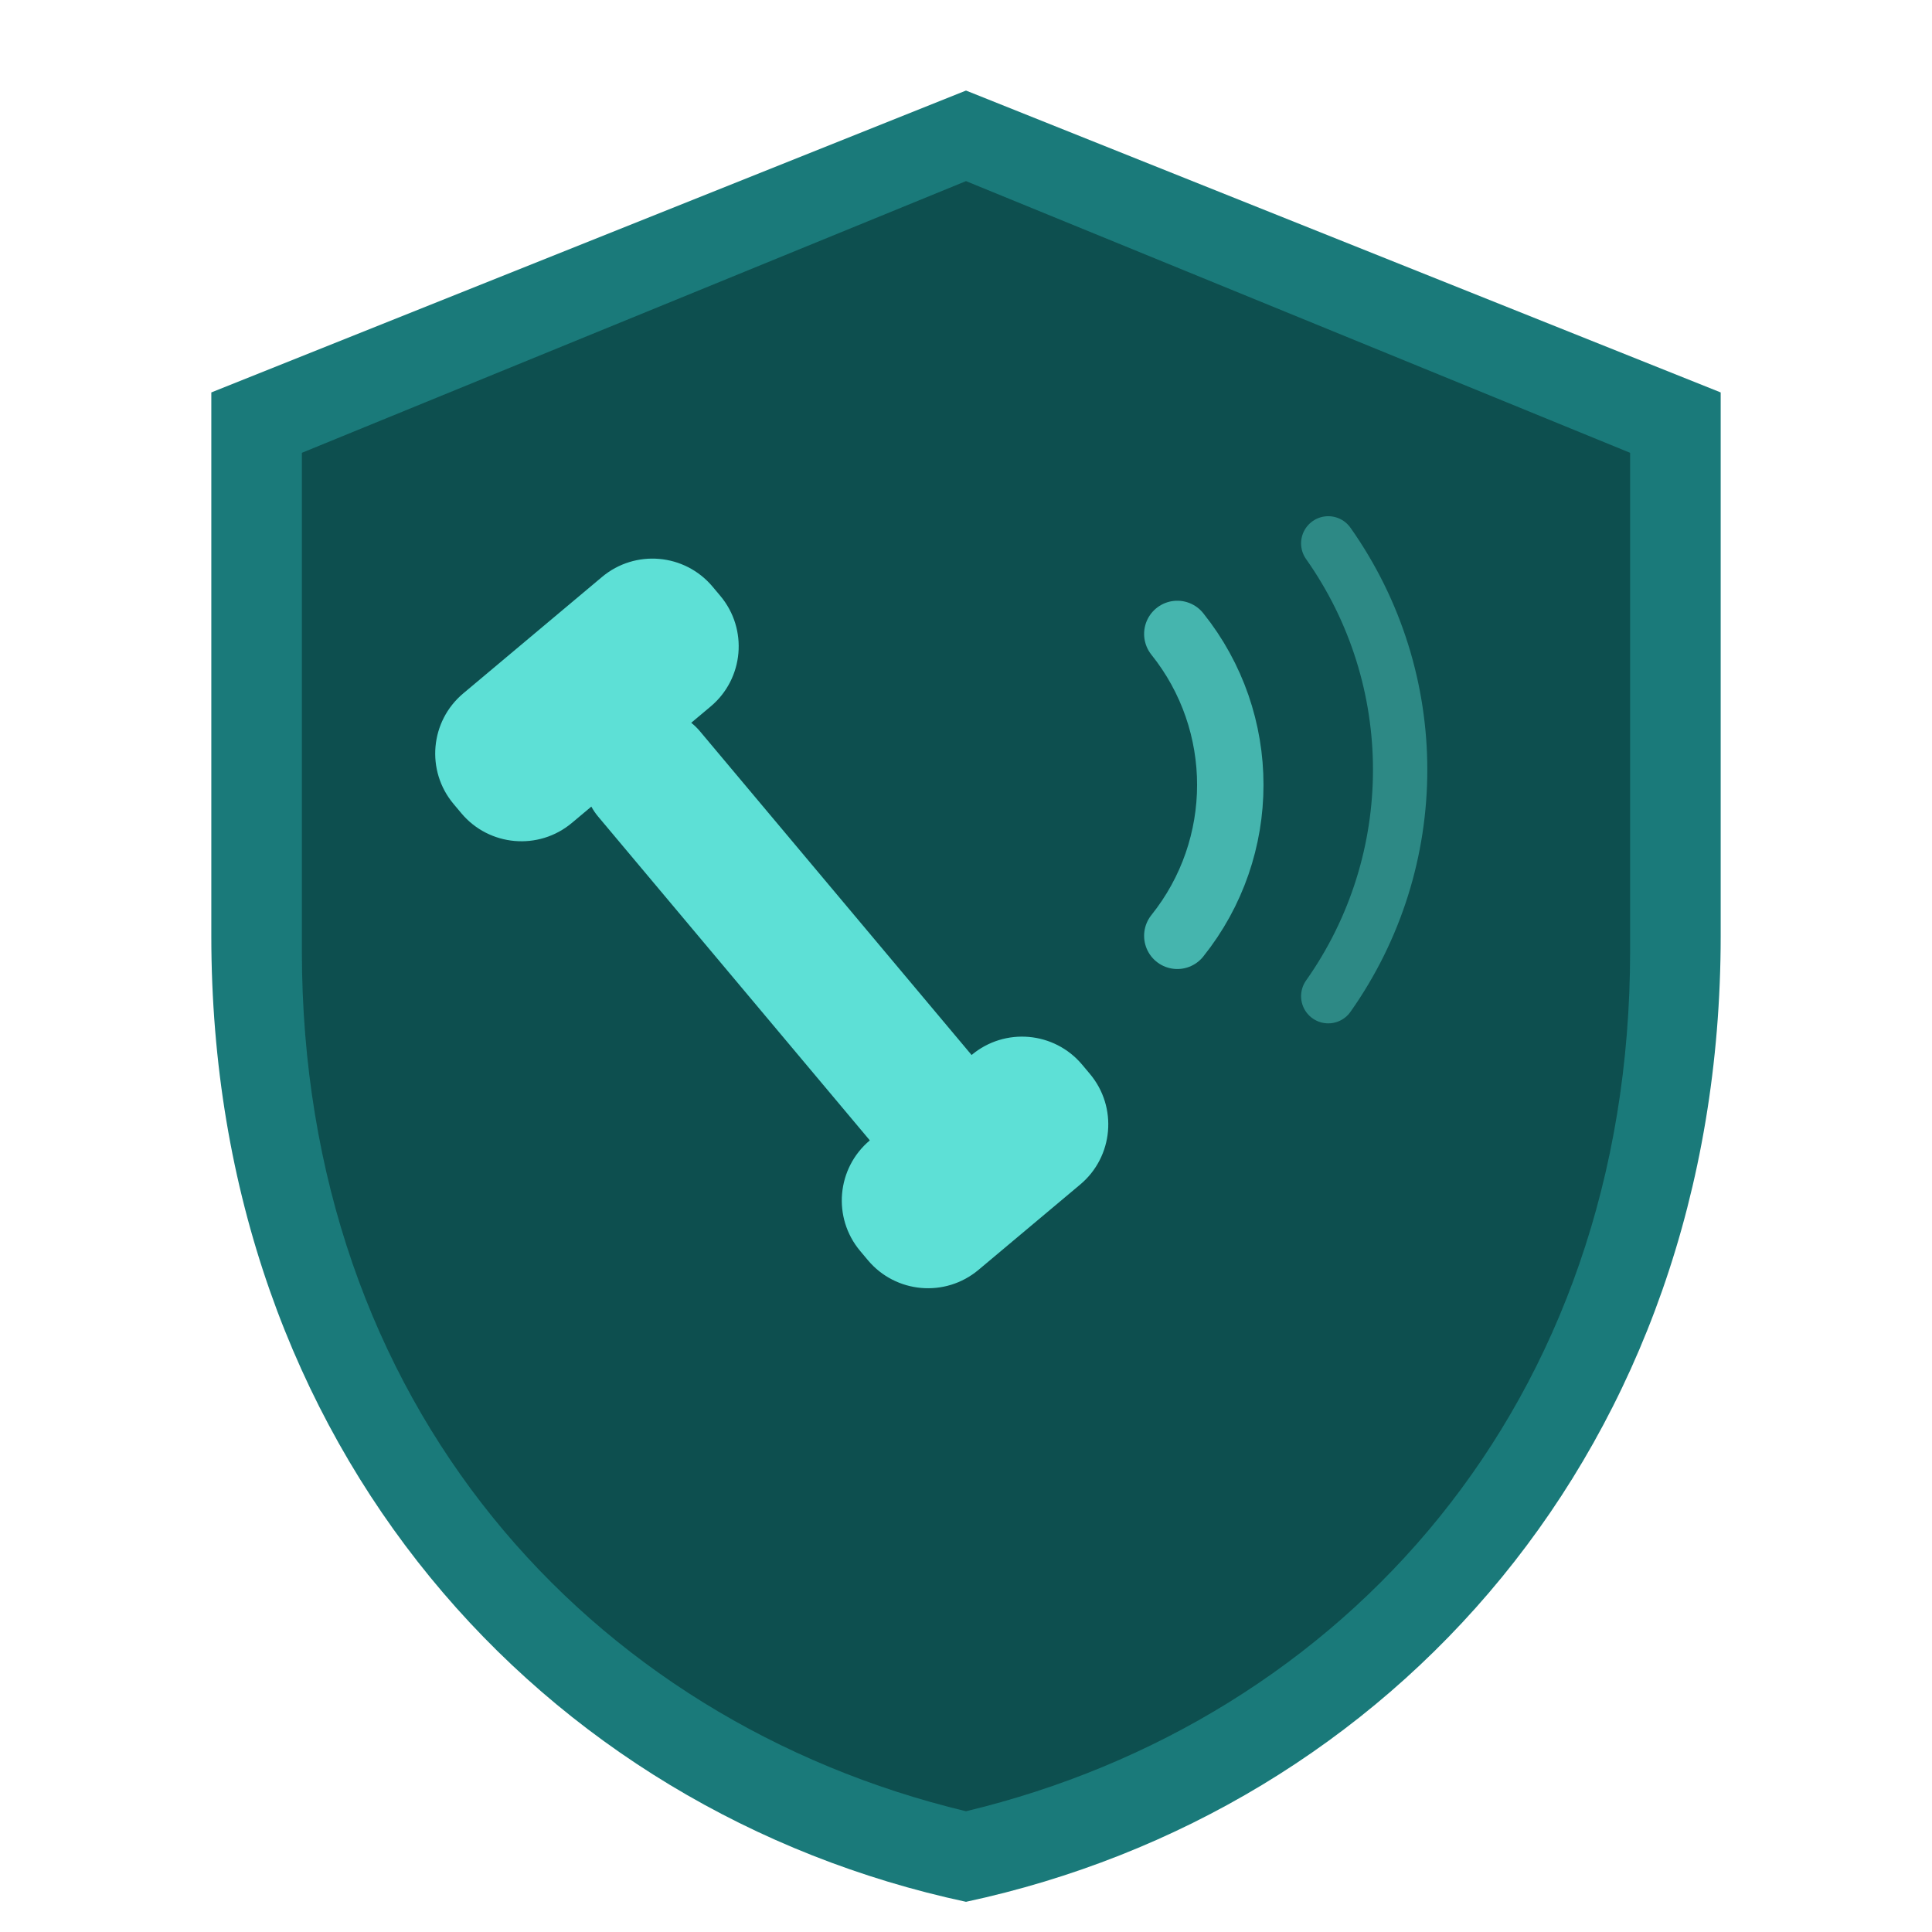
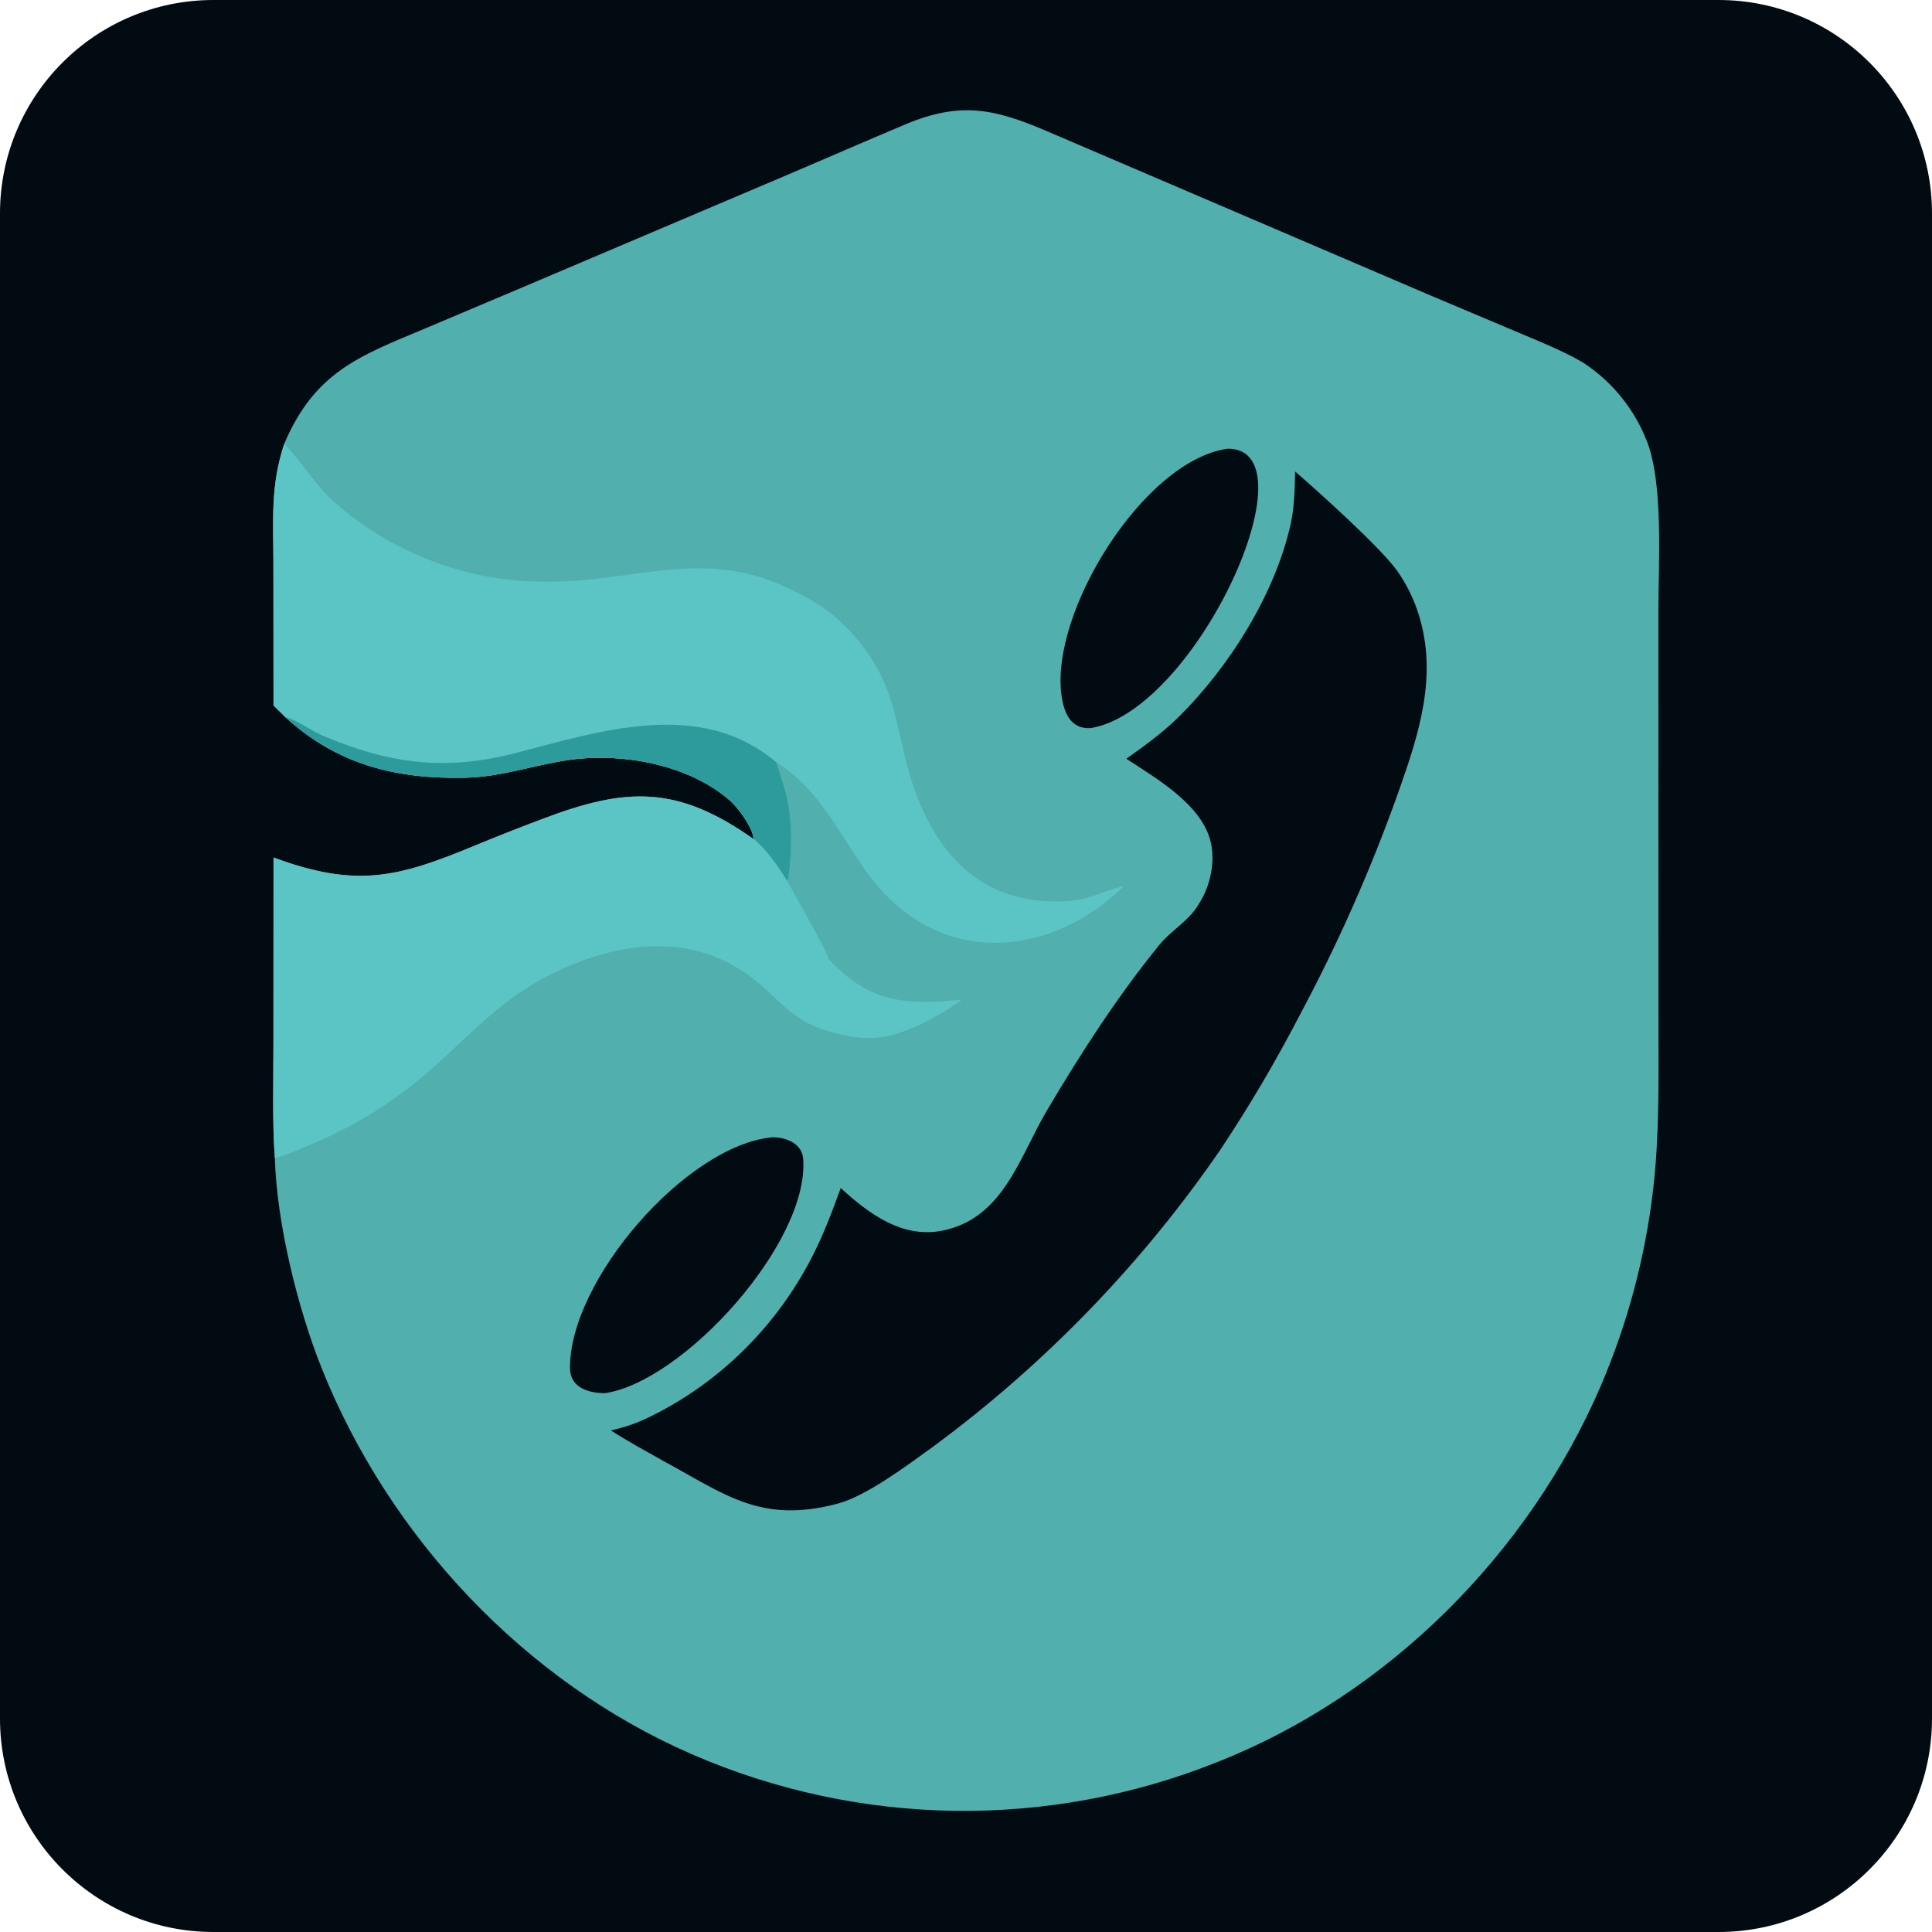
- <svg xmlns="http://www.w3.org/2000/svg" viewBox="0 0 32 32">
-   <path d="M16 1.5L3.5 6.5v9c0 8.5 5.5 14.5 12.5 16 7-1.5 12.5-7.5 12.5-16v-9L16 1.5z" fill="#1a7a7a" />
-   <path d="M16 3L5 7.5v8.25c0 7.5 4.75 12.75 11 14.25 6.25-1.5 11-6.75 11-14.25V7.5L16 3z" fill="#0d4f4f" />
-   <g transform="translate(13 15.5) rotate(-40)">
-     <rect x="-2.8" y="-6.5" width="5.6" height="2.8" rx="1.3" fill="#5de0d6" />
-     <rect x="-1.1" y="-4.5" width="2.2" height="9" rx="1" fill="#5de0d6" />
-     <rect x="-2.4" y="3.5" width="4.8" height="2.8" rx="1.3" fill="#5de0d6" />
-   </g>
-   <path d="M19.5 10.5a4 4 0 0 1 0 5" stroke="#5de0d6" stroke-width="1.1" fill="none" stroke-linecap="round" opacity="0.7" />
-   <path d="M22 9a6.5 6.5 0 0 1 0 7.5" stroke="#5de0d6" stroke-width="0.9" fill="none" stroke-linecap="round" opacity="0.4" />
+ <svg xmlns="http://www.w3.org/2000/svg" viewBox="150 150 724 724">
+   <rect x="150" y="150" width="724" height="724" rx="80" fill="#020A12" />
+   <path fill="#51AFAE" d="M256.491 316.375C267.844 289.533 284.522 283.443 309.189 273.144L346.358 257.438L444.777 215.638C459.569 209.36 474.449 202.83 489.25 196.615C509.854 187.962 522.548 190.741 541.984 199.008L685.972 260.678L720.17 275.104C726.706 277.858 738.876 282.836 744.483 286.712C754.627 293.675 762.468 303.501 767.007 314.937C773.473 330.847 771.467 361.141 771.472 379.363L771.478 462.979L771.503 534.529C771.515 554.576 771.856 575.523 769.532 595.447C766.601 620.898 759.985 645.788 749.891 669.335C722.878 732.154 670.264 784.904 606.543 810.177C543.051 835.695 471.978 834.685 409.236 807.374C346.678 780.164 295.932 726.142 270.593 662.85C261.546 640.251 253.689 608.39 252.995 583.928C252.022 571.321 252.466 554.748 252.468 541.844L252.5 471.342C283.758 482.92 299.306 478.76 328.02 466.844C336.451 463.36 344.939 460.017 353.482 456.817C384.791 444.941 403.801 444.247 432.391 464.427C432.233 460.39 426.785 452.845 423.552 450.012C407.882 436.28 382.424 431.826 362.358 434.899C349.54 436.862 337.595 441.152 324.382 441.444C298.218 442.023 276.272 436.436 256.922 418.738L252.497 414.38L252.456 361.154C252.434 344.965 251.295 332.091 256.491 316.375Z" />
+   <path fill="#5BC5C5" d="M256.491 316.375C263.131 323.023 268.243 331.914 275.247 338.148C296.139 356.741 324.503 367.834 352.512 367.965C386.076 368.803 412.455 355.051 444.294 369.965C453.923 374.475 460.483 378.151 468.076 386.02C474.111 392.264 478.888 399.612 482.147 407.661C485.836 416.904 487.588 428.359 490.337 438.26C497.843 465.299 513.563 486.851 543.691 487.793C556.973 488.208 559.324 485.225 571.308 481.908C546.633 506.293 509.297 512.643 482.712 486.145C467.315 470.797 461.108 448.327 440.97 435.717C441.913 438.73 442.735 441.423 443.781 444.764C447.18 455.614 446.832 467.827 445.481 478.986C445.279 479.32 445.078 479.654 444.877 479.988C441.711 474.826 437.089 468.253 432.391 464.427C432.233 460.39 426.785 452.845 423.552 450.012C407.882 436.28 382.424 431.826 362.358 434.899C349.54 436.862 337.595 441.152 324.382 441.444C298.218 442.023 276.272 436.436 256.922 418.738L252.497 414.38L252.456 361.154C252.434 344.965 251.295 332.091 256.491 316.375Z" />
+   <path fill="#2D9B9B" d="M256.922 418.738C261.326 419.771 266.349 423.704 270.679 425.555C295.73 436.266 316.772 439.022 343.102 432.22C375.028 423.973 412.449 411.498 440.97 435.717C441.913 438.73 442.735 441.423 443.781 444.764C447.18 455.614 446.832 467.827 445.481 478.986C445.279 479.32 445.078 479.654 444.877 479.988C441.711 474.826 437.089 468.253 432.391 464.427C432.233 460.39 426.785 452.845 423.552 450.012C407.882 436.28 382.424 431.826 362.358 434.899C349.54 436.862 337.595 441.152 324.382 441.444C298.218 442.023 276.272 436.436 256.922 418.738Z" />
+   <path fill="#5BC5C5" d="M252.5 471.342C283.758 482.92 299.306 478.76 328.02 466.844C336.451 463.36 344.939 460.017 353.482 456.817C384.791 444.941 403.801 444.247 432.391 464.427C437.089 468.253 441.711 474.826 444.877 479.988C447.287 484.329 459.628 505.874 460.591 509.412C475.593 525.774 489.395 526.802 510.498 524.596C507.712 526.505 503.414 529.636 500.457 530.842C497.69 533.017 489.965 536.059 486.378 537.33C476.619 540.479 466.989 538.713 457.638 535.503C445.726 531.415 440.849 523.22 431.694 516.319C410.888 500.635 386.773 502.377 364.352 511.527C338.153 522.22 327.081 537.833 307.251 554.374C295.548 564.063 282.512 572.018 268.544 577.996C265.565 579.305 255.875 583.589 252.995 583.928C252.022 571.321 252.466 554.748 252.468 541.844L252.5 471.342Z" />
+   <path fill="#020A12" d="M635.333 326.693C644.313 334.462 667.297 355.149 673.502 363.816C677.076 368.858 679.828 374.435 681.654 380.34C688.899 403.422 681.628 425.386 673.927 447.143C663.811 475.548 651.606 503.164 637.41 529.766C628.323 547.322 618.283 564.368 607.334 580.828C577.892 623.659 541.504 661.274 499.672 692.12C490.337 698.869 474.772 710.563 464.045 713.438C435.193 721.171 421.727 710.01 398.761 697.581C392.288 693.941 385.103 690.033 378.921 686.034C384.004 684.902 388.092 683.545 392.833 681.268C419.229 668.59 440.788 647.282 454.167 621.293C458.64 612.605 461.74 604.284 465.058 595.211C475.502 604.79 488.079 614.164 503.06 611.189C525.993 606.635 531.982 583.667 542.241 566.305C554.978 544.75 568.764 523.365 584.56 503.962C588.796 498.758 595.698 494.955 599.187 488.846C603.446 482.413 605.46 473.363 603.756 465.772C600.572 451.583 583.499 441.839 572.085 434.339C578.67 429.671 585.781 424.514 591.61 418.759C610.689 399.925 627.874 372.534 633.695 346.274C635.064 340.101 635.229 332.929 635.333 326.693Z" />
+   <path fill="#020A12" d="M439.343 576.195C444.427 576.094 450.533 578.449 450.978 584.211C453.401 615.563 406.27 667.599 376.784 672.068C370.841 672.079 363.715 670.172 363.617 662.862C363.176 630.021 407.067 579.27 439.343 576.195Z" />
+   <path fill="#020A12" d="M610.046 318.144C642.922 317.992 598.586 415.814 559.02 422.814C551.363 423.51 548.757 417.315 547.819 410.805C543.313 379.533 578.53 322.576 610.046 318.144Z" />
</svg>
